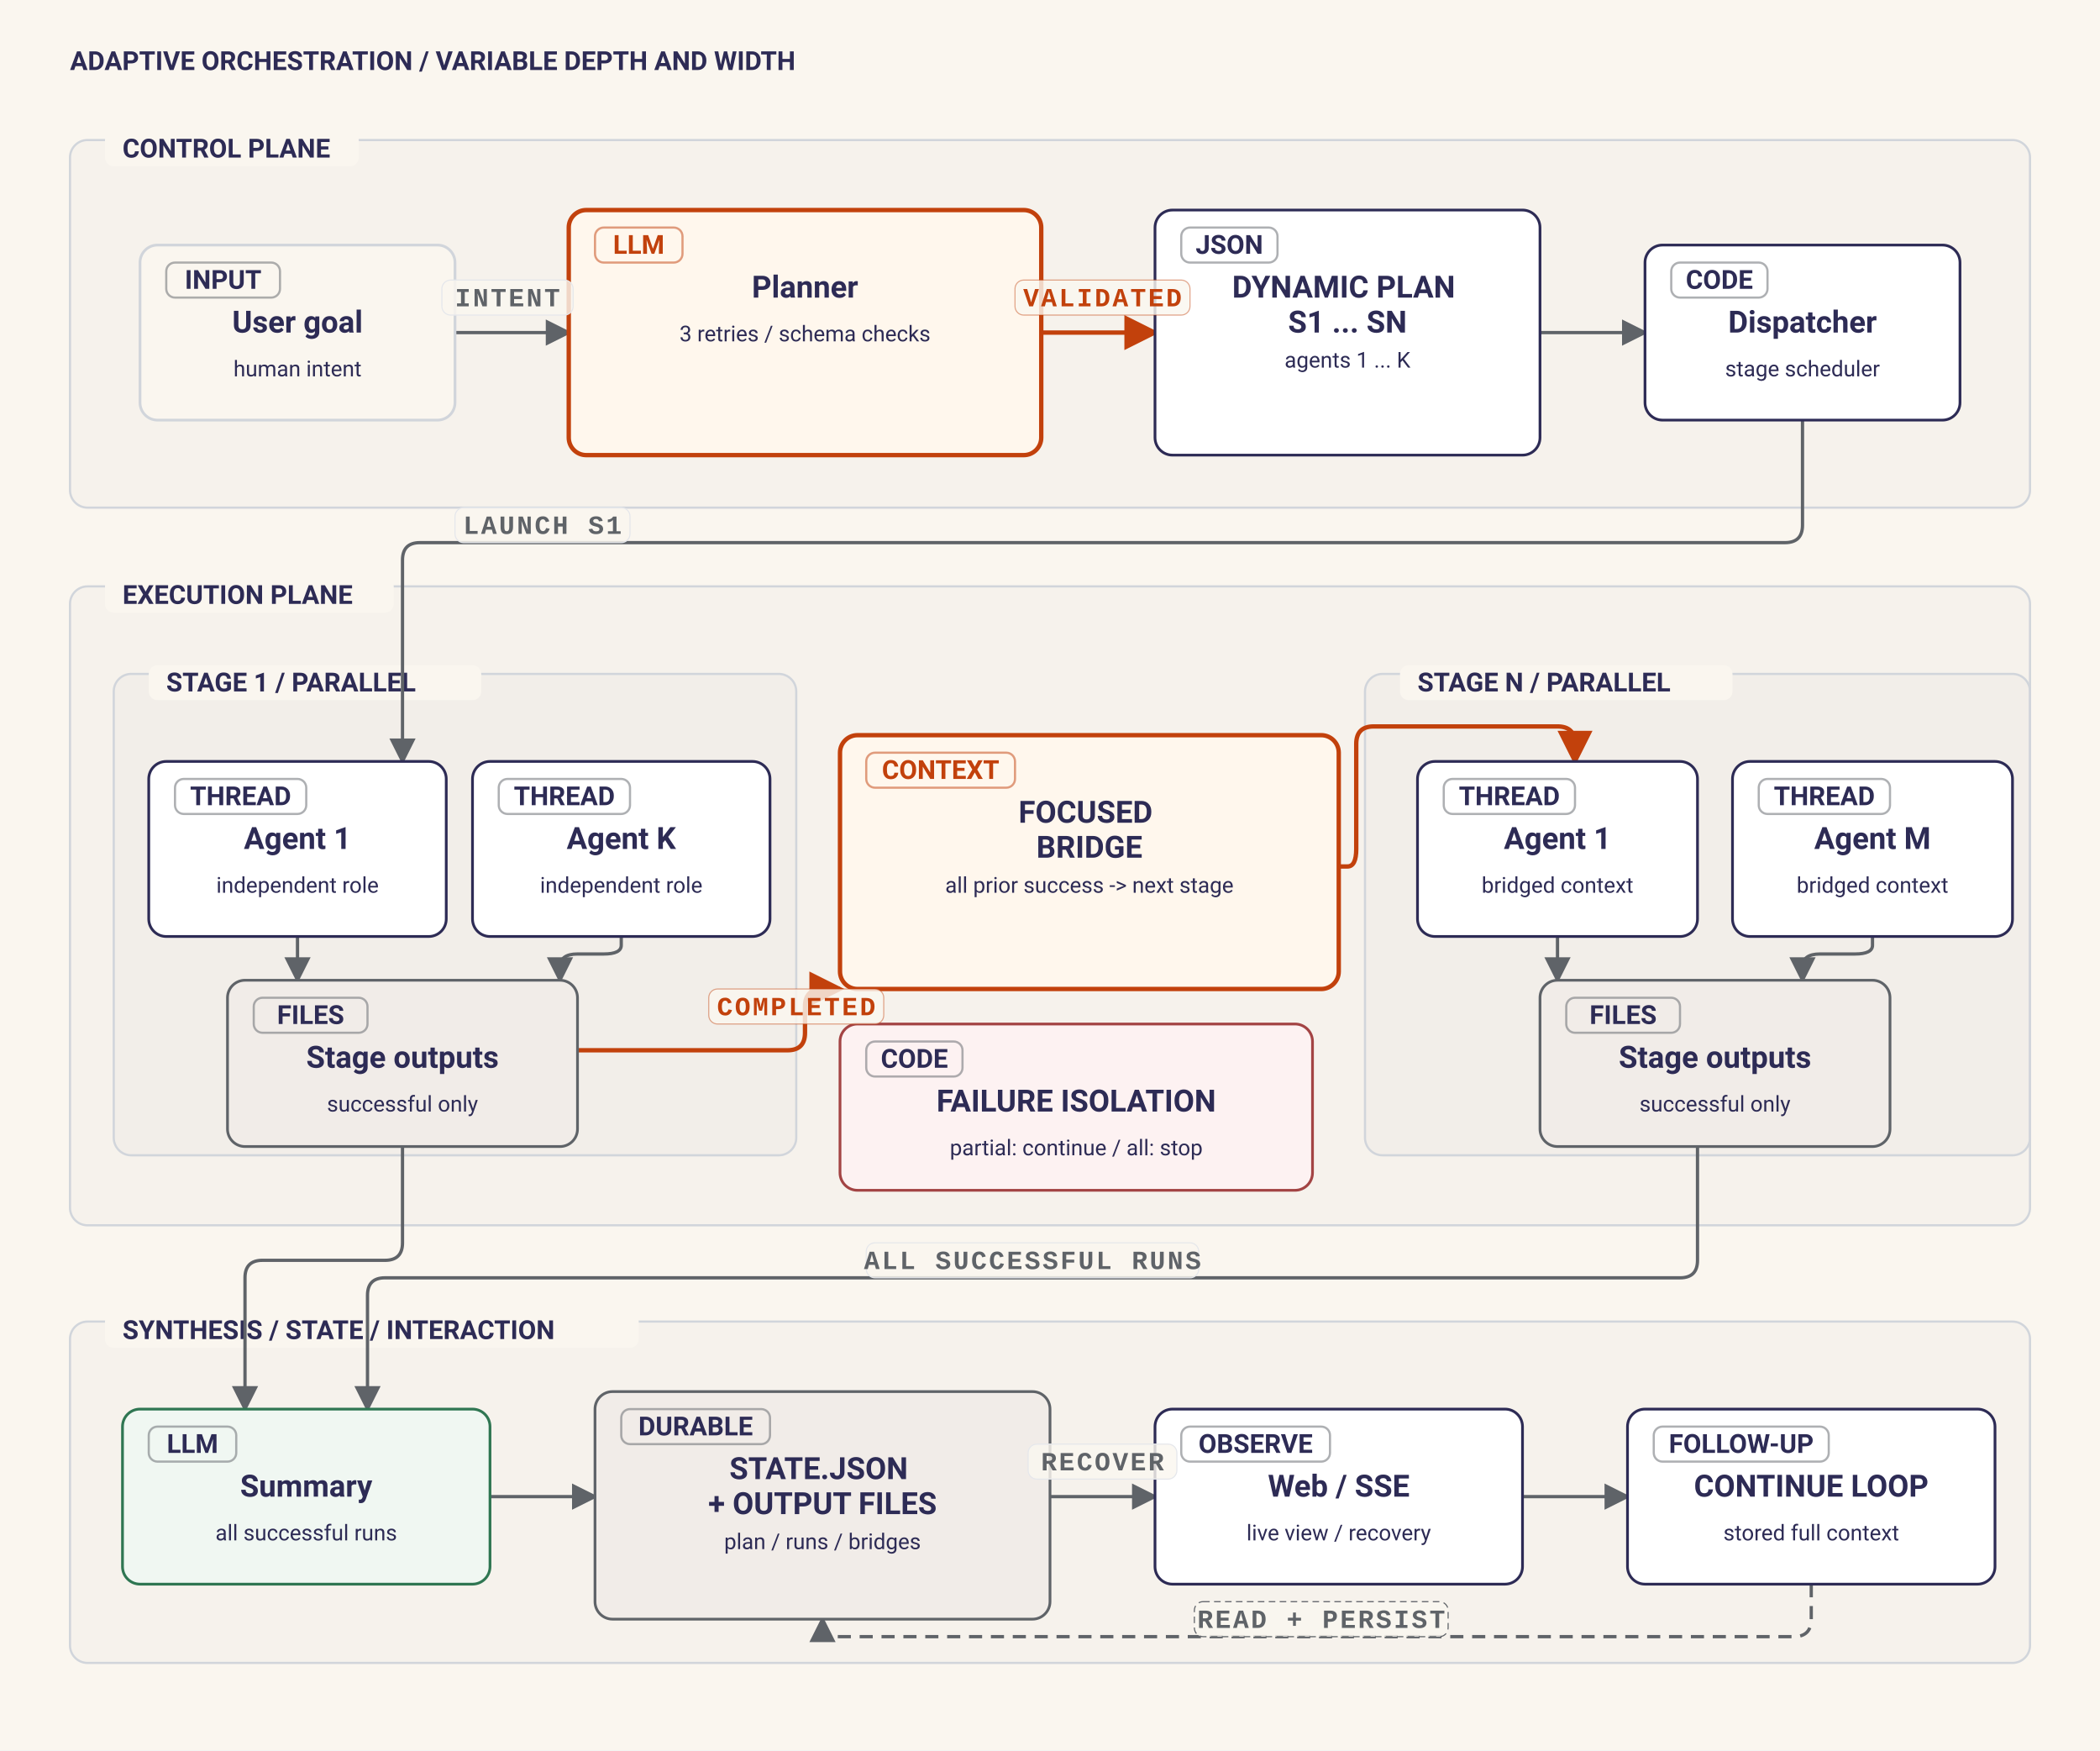
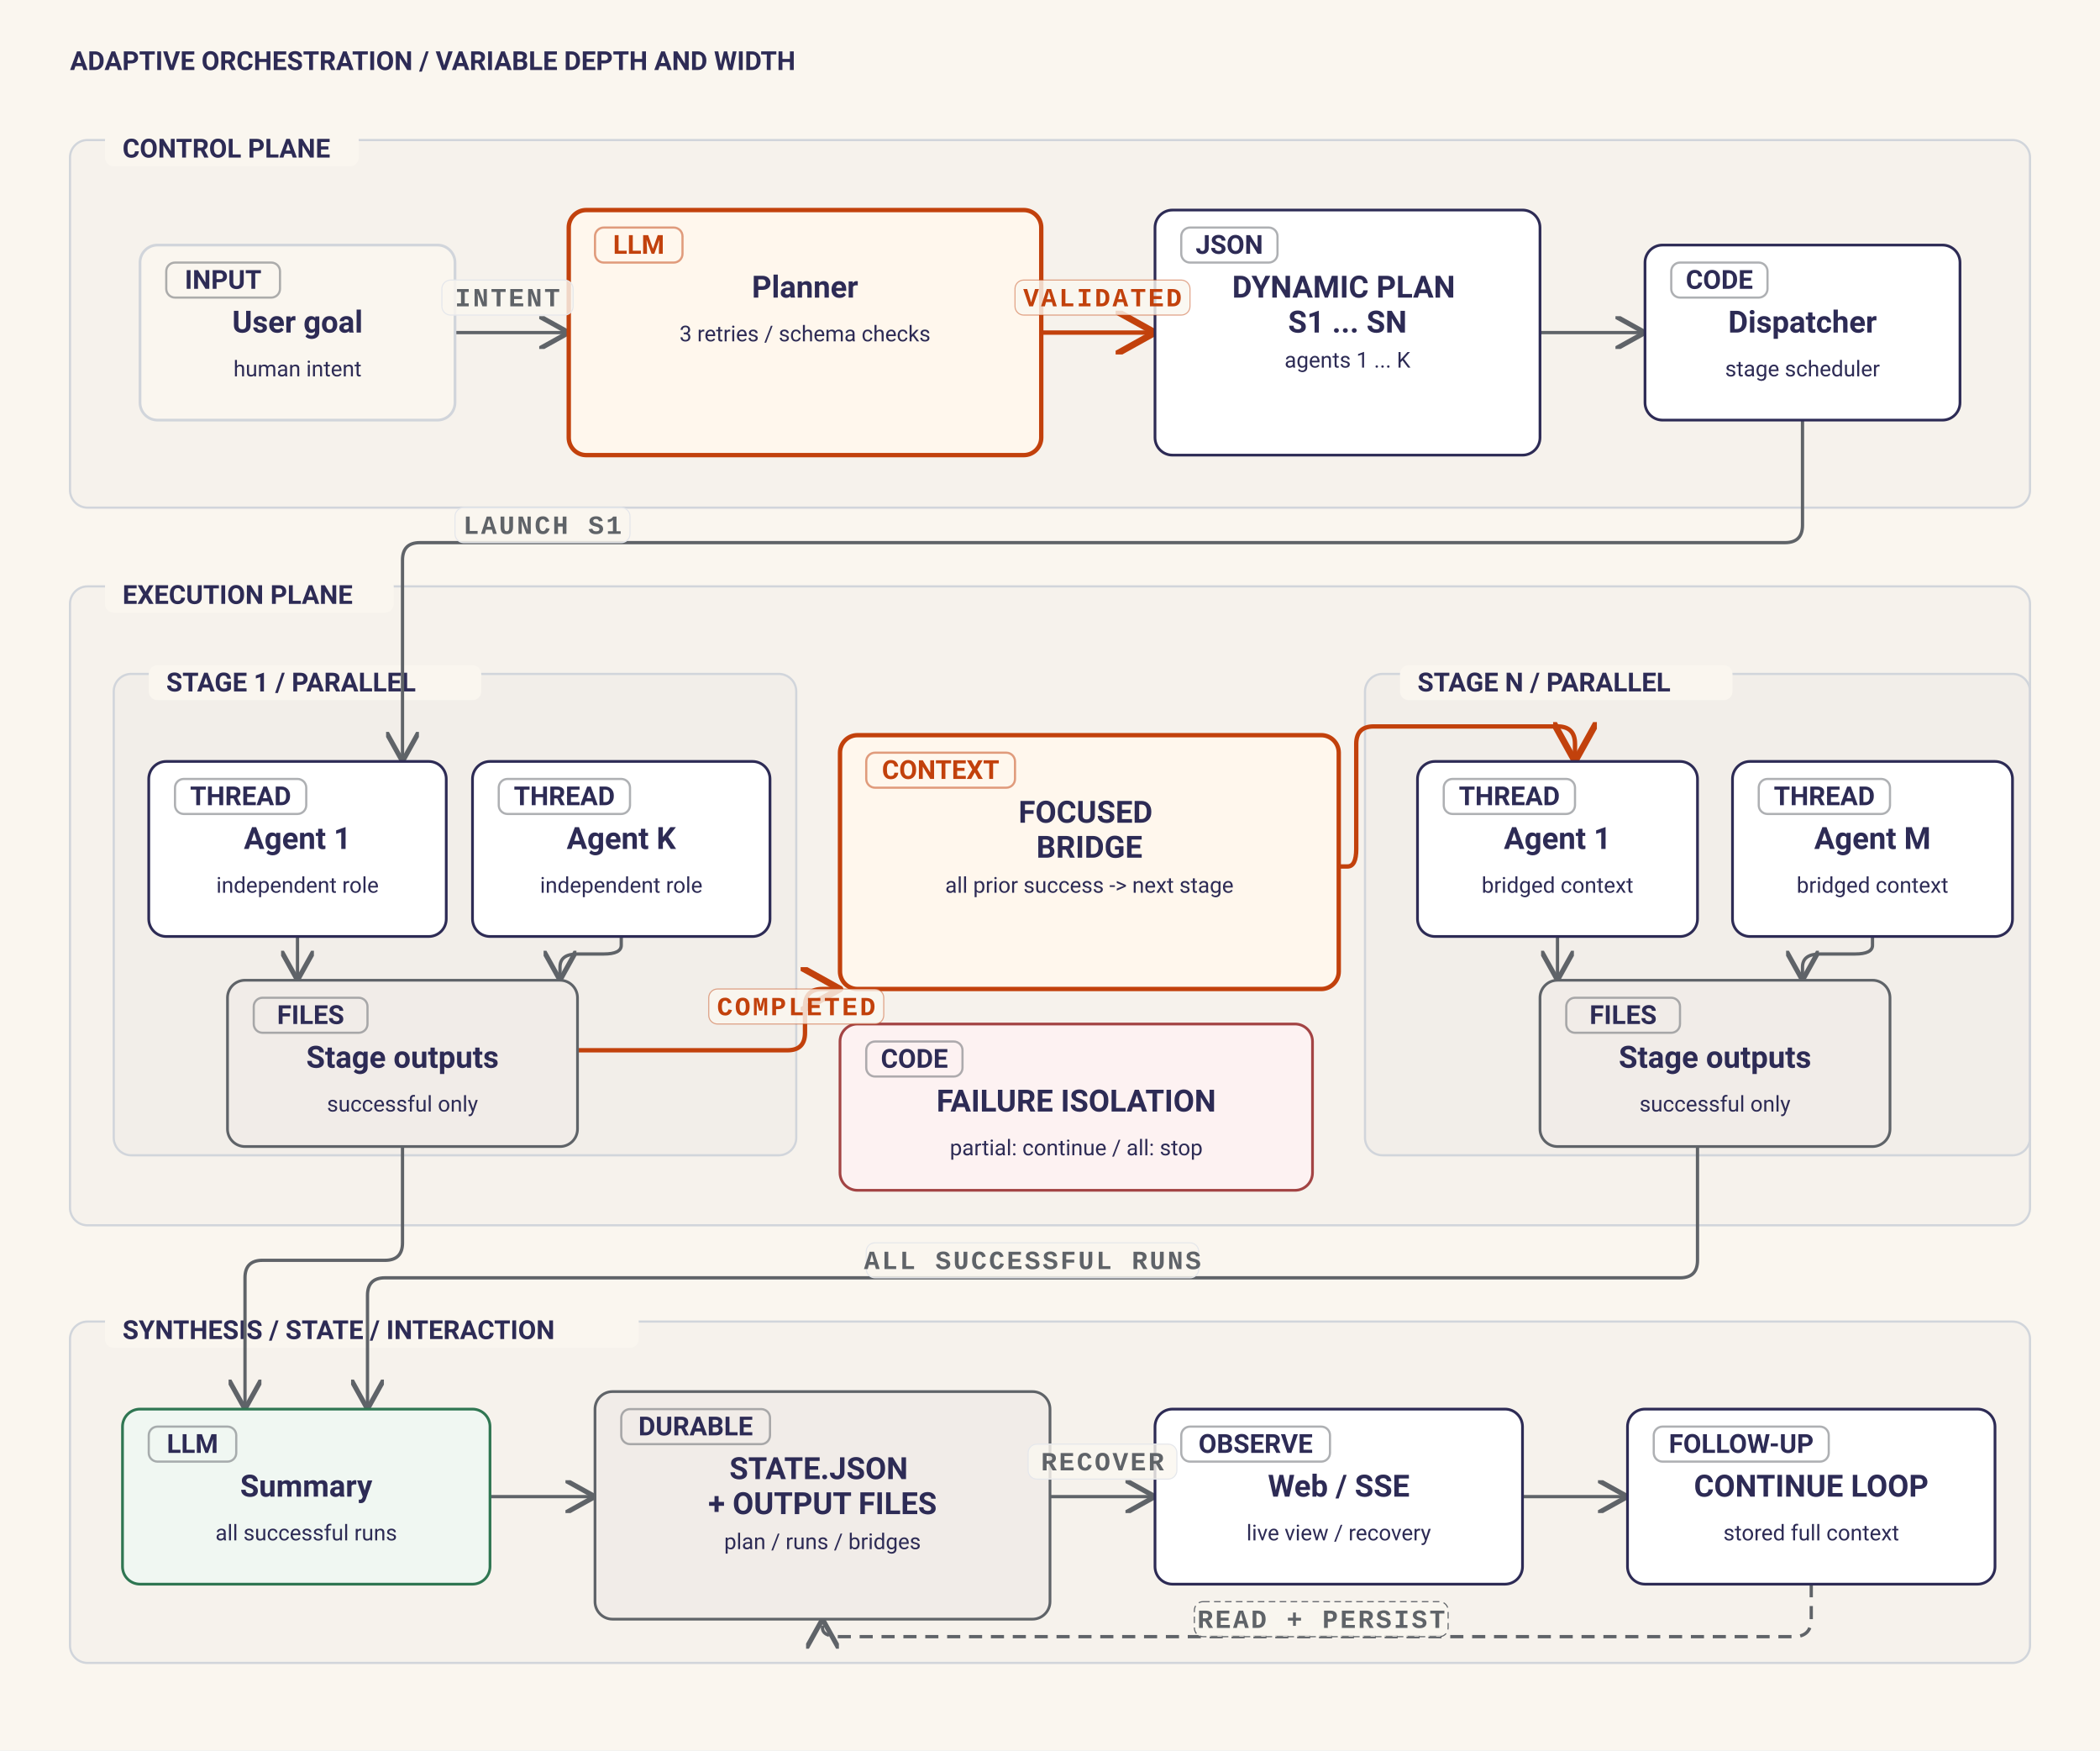
<svg xmlns="http://www.w3.org/2000/svg" class="editorial-diagram editorial-diagram-collaborate diagram-typography-expanded" viewBox="0 0 960 800" width="100%" role="img" aria-labelledby="collaborate-title collaborate-desc" preserveAspectRatio="xMidYMid meet">
  <defs>
-     <marker id="collaborate-arrow-default" markerWidth="8" markerHeight="8" refX="7" refY="4" orient="auto">
-       <path d="M0,0 L8,4 L0,8 Z" fill="#5f6368" />
+     <marker id="collaborate-arrow-default" markerWidth="10" markerHeight="10" refX="9" refY="5" orient="auto">
+       <path d="M0,0 L9,5 L0,10" fill="none" stroke="#5f6368" stroke-width="1.5" stroke-linecap="round" stroke-linejoin="round" />
    </marker>
-     <marker id="collaborate-arrow-accent" markerWidth="8" markerHeight="8" refX="7" refY="4" orient="auto">
-       <path d="M0,0 L8,4 L0,8 Z" fill="#c2410c" />
+     <marker id="collaborate-arrow-accent" markerWidth="10" markerHeight="10" refX="9" refY="5" orient="auto">
+       <path d="M0,0 L9,5 L0,10" fill="none" stroke="#c2410c" stroke-width="1.5" stroke-linecap="round" stroke-linejoin="round" />
    </marker>
-     <marker id="collaborate-arrow-success" markerWidth="8" markerHeight="8" refX="7" refY="4" orient="auto">
-       <path d="M0,0 L8,4 L0,8 Z" fill="#2f7652" />
+     <marker id="collaborate-arrow-success" markerWidth="10" markerHeight="10" refX="9" refY="5" orient="auto">
+       <path d="M0,0 L9,5 L0,10" fill="none" stroke="#2f7652" stroke-width="1.5" stroke-linecap="round" stroke-linejoin="round" />
    </marker>
-     <marker id="collaborate-arrow-danger" markerWidth="8" markerHeight="8" refX="7" refY="4" orient="auto">
-       <path d="M0,0 L8,4 L0,8 Z" fill="#a34444" />
+     <marker id="collaborate-arrow-danger" markerWidth="10" markerHeight="10" refX="9" refY="5" orient="auto">
+       <path d="M0,0 L9,5 L0,10" fill="none" stroke="#a34444" stroke-width="1.5" stroke-linecap="round" stroke-linejoin="round" />
    </marker>
  </defs>
  <style>
.editorial-diagram text{font-family:-apple-system,BlinkMacSystemFont,'Segoe UI',Roboto,'Noto Sans SC',sans-serif;fill:#2d2b55;letter-spacing:0}
.zone&gt;rect:first-child{fill:#2d2b55;fill-opacity:.018;stroke:#d1d5db;stroke-width:1}
.zone-label-mask{fill:#faf6ef}
.connector-label rect{fill:#faf6ef;fill-opacity:.82}
.zone-label,.node-tag,.connector-label text,.label-eyebrow{font-family:'SFMono-Regular',Consolas,'Liberation Mono','Noto Sans Mono CJK SC',monospace;font-size:11px;font-weight:600;letter-spacing:.08em;fill:#5f6368}
.lane rect{fill:#faf6ef;stroke:#e5e7eb;stroke-width:1}.lane-tinted rect{fill:#2d2b55;fill-opacity:.018}
.lane line{stroke:#d1d5db;stroke-width:1}.lane-label{font-family:'SFMono-Regular',Consolas,'Liberation Mono','Noto Sans Mono CJK SC',monospace;font-size:11px;font-weight:600;fill:#5f6368;letter-spacing:.06em}
.connector{fill:none;stroke:#5f6368;stroke-width:1.5}
.connector-accent{stroke:#c2410c;stroke-width:2}
.connector-success{stroke:#2f7652}.connector-danger{stroke:#a34444}
.connector-dashed{stroke-dasharray:6 4}
.node-mask,.decision-mask{fill:#faf6ef;stroke:none}
.node-box{fill:#ffffff;stroke:#2d2b55;stroke-width:1.25}
.node-muted .node-box{fill:#faf6ef;stroke:#d1d5db}
.node-store .node-box{fill:#2d2b55;fill-opacity:.045;stroke:#5f6368}
.node-optional .node-box{fill:#faf6ef;stroke:#d1d5db;stroke-dasharray:6 4}
.node-focal .node-box{fill:#fff7ed;stroke:#c2410c;stroke-width:2}
.node-success .node-box{fill:#f0f7f2;stroke:#2f7652}
.node-danger .node-box{fill:#fdf2f2;stroke:#a34444}
.node-tag-box{fill:none;stroke:#5f6368;stroke-opacity:.5}
.node-focal .node-tag-box{stroke:#c2410c}.node-focal .node-tag{fill:#c2410c}
.node-title,.decision-title{font-size:13px;font-weight:650}
.node-subtitle,.decision-subtitle{font-family:'SFMono-Regular',Consolas,'Liberation Mono','Noto Sans Mono CJK SC',monospace;font-size:10px;fill:#5f6368}
.decision-box{fill:#ffffff;stroke:#2d2b55;stroke-width:1.25}
.decision-focal .decision-box{fill:#fff7ed;stroke:#c2410c;stroke-width:2}
.connector-label rect{stroke:#e5e7eb;stroke-width:.5}
.connector-label-accent rect{stroke:#c2410c;stroke-opacity:.45}.connector-label-accent text{fill:#c2410c}
.connector-label-success rect{stroke:#2f7652;stroke-opacity:.45}.connector-label-success text{fill:#2f7652}
.connector-label-danger rect{stroke:#a34444;stroke-opacity:.45}.connector-label-danger text{fill:#a34444}
.connector-label-dashed rect{stroke:#5f6368;stroke-dasharray:3 2}.connector-label-dashed text{fill:#5f6368}
.annotation line{stroke:#c2410c;stroke-width:2}.annotation text{font-size:12px;font-style:italic}
.label-metric{font-family:'SFMono-Regular',Consolas,'Liberation Mono','Noto Sans Mono CJK SC',monospace;font-size:12px;font-weight:600;fill:#c2410c}
.step-header rect{fill:#2d2b55;fill-opacity:.1}.step-header text{font-family:'SFMono-Regular',Consolas,'Liberation Mono','Noto Sans Mono CJK SC',monospace;font-size:11px;font-weight:600;fill:#5f6368}
.step-header .step-label{letter-spacing:.06em}.step-focal rect{fill:#f97316;fill-opacity:.16}.step-focal text{fill:#c2410c}
.diagram-typography-expanded .zone-label,.diagram-typography-expanded .node-tag,.diagram-typography-expanded .connector-label text,.diagram-typography-expanded .label-eyebrow{font-size:12px}
.diagram-typography-expanded .node-title,.diagram-typography-expanded .decision-title{font-size:14px}
.diagram-typography-expanded .node-subtitle,.diagram-typography-expanded .decision-subtitle{font-size:10px}
.diagram-typography-expanded .annotation text{font-size:13px}
</style>
  <rect width="960" height="800" fill="#faf6ef" />
  <g class="zone">
    <rect x="32" y="64" width="896" height="168" rx="8" />
    <rect class="zone-label-mask" x="48" y="60" width="116" height="16" rx="4" />
    <text class="zone-label" x="56" y="72">CONTROL PLANE</text>
  </g>
  <g class="zone">
    <rect x="32" y="268" width="896" height="292" rx="8" />
    <rect class="zone-label-mask" x="48" y="264" width="132" height="16" rx="4" />
    <text class="zone-label" x="56" y="276">EXECUTION PLANE</text>
  </g>
  <g class="zone">
    <rect x="52" y="308" width="312" height="220" rx="8" />
    <rect class="zone-label-mask" x="68" y="304" width="152" height="16" rx="4" />
    <text class="zone-label" x="76" y="316">STAGE 1 / PARALLEL</text>
  </g>
  <g class="zone">
    <rect x="624" y="308" width="304" height="220" rx="8" />
    <rect class="zone-label-mask" x="640" y="304" width="152" height="16" rx="4" />
    <text class="zone-label" x="648" y="316">STAGE N / PARALLEL</text>
  </g>
  <g class="zone">
    <rect x="32" y="604" width="896" height="156" rx="8" />
    <rect class="zone-label-mask" x="48" y="600" width="244" height="16" rx="4" />
    <text class="zone-label" x="56" y="612">SYNTHESIS / STATE / INTERACTION</text>
  </g>
  <path class="connector connector-default" d="M 208 152 L 260 152" marker-end="url(#collaborate-arrow-default)" />
  <path class="connector connector-accent" d="M 476 152 L 528 152" marker-end="url(#collaborate-arrow-accent)" />
  <path class="connector connector-default" d="M 704 152 L 752 152" marker-end="url(#collaborate-arrow-default)" />
  <path class="connector connector-default" d="M 136 428 L 136 448" marker-end="url(#collaborate-arrow-default)" />
  <path class="connector connector-default" d="M 284 428 L 284 432 Q 284 436 276 436 L 264 436 Q 256 436 256 442 L 256 448" marker-end="url(#collaborate-arrow-default)" />
  <path class="connector connector-default" d="M 712 428 L 712 448" marker-end="url(#collaborate-arrow-default)" />
  <path class="connector connector-default" d="M 856 428 L 856 432 Q 856 436 848 436 L 832 436 Q 824 436 824 442 L 824 448" marker-end="url(#collaborate-arrow-default)" />
  <path class="connector connector-default" d="M 824 192 L 824 240 Q 824 248 816 248 L 192 248 Q 184 248 184 256 L 184 348" marker-end="url(#collaborate-arrow-default)" />
  <path class="connector connector-accent" d="M 264 480 L 360 480 Q 368 480 368 472 L 368 460 Q 368 452 376 452 L 384 452" marker-end="url(#collaborate-arrow-accent)" />
  <path class="connector connector-accent" d="M 612 396 L 616 396 Q 620 396 620 388 L 620 340 Q 620 332 628 332 L 712 332 Q 720 332 720 340 L 720 348" marker-end="url(#collaborate-arrow-accent)" />
  <path class="connector connector-default" d="M 184 524 L 184 568 Q 184 576 176 576 L 120 576 Q 112 576 112 584 L 112 644" marker-end="url(#collaborate-arrow-default)" />
  <path class="connector connector-default" d="M 776 524 L 776 576 Q 776 584 768 584 L 176 584 Q 168 584 168 592 L 168 644" marker-end="url(#collaborate-arrow-default)" />
  <path class="connector connector-default" d="M 224 684 L 272 684" marker-end="url(#collaborate-arrow-default)" />
  <path class="connector connector-default" d="M 480 684 L 528 684" marker-end="url(#collaborate-arrow-default)" />
  <path class="connector connector-default" d="M 696 684 L 744 684" marker-end="url(#collaborate-arrow-default)" />
  <path class="connector connector-dashed" d="M 828 724 L 828 740 Q 828 748 820 748 L 384 748 Q 376 748 376 744 L 376 740" marker-end="url(#collaborate-arrow-default)" />
  <g class="node node-muted">
    <rect class="node-mask" x="64" y="112" width="144" height="80" rx="8" />
    <rect class="node-box" x="64" y="112" width="144" height="80" rx="8" />
    <rect class="node-tag-box" x="76" y="120" width="52" height="16" rx="4" />
    <text class="node-tag" x="102" y="132" text-anchor="middle">INPUT</text>
    <text class="node-title" text-anchor="middle">
      <tspan x="136" y="152">User goal</tspan>
    </text>
    <text class="node-subtitle" text-anchor="middle">
      <tspan x="136" y="172">human intent</tspan>
    </text>
  </g>
  <g class="node node-focal">
    <rect class="node-mask" x="260" y="96" width="216" height="112" rx="8" />
    <rect class="node-box" x="260" y="96" width="216" height="112" rx="8" />
    <rect class="node-tag-box" x="272" y="104" width="40" height="16" rx="4" />
    <text class="node-tag" x="292" y="116" text-anchor="middle">LLM</text>
    <text class="node-title" text-anchor="middle">
      <tspan x="368" y="136">Planner</tspan>
    </text>
    <text class="node-subtitle" text-anchor="middle">
      <tspan x="368" y="156">3 retries / schema checks</tspan>
    </text>
  </g>
  <g class="node node-default">
    <rect class="node-mask" x="528" y="96" width="176" height="112" rx="8" />
    <rect class="node-box" x="528" y="96" width="176" height="112" rx="8" />
    <rect class="node-tag-box" x="540" y="104" width="44" height="16" rx="4" />
    <text class="node-tag" x="562" y="116" text-anchor="middle">JSON</text>
    <text class="node-title" text-anchor="middle">
      <tspan x="616" y="136">DYNAMIC PLAN</tspan>
      <tspan x="616" y="152">S1 ... SN</tspan>
    </text>
    <text class="node-subtitle" text-anchor="middle">
      <tspan x="616" y="168">agents 1 ... K</tspan>
    </text>
  </g>
  <g class="node node-default">
    <rect class="node-mask" x="752" y="112" width="144" height="80" rx="8" />
    <rect class="node-box" x="752" y="112" width="144" height="80" rx="8" />
    <rect class="node-tag-box" x="764" y="120" width="44" height="16" rx="4" />
    <text class="node-tag" x="786" y="132" text-anchor="middle">CODE</text>
    <text class="node-title" text-anchor="middle">
      <tspan x="824" y="152">Dispatcher</tspan>
    </text>
    <text class="node-subtitle" text-anchor="middle">
      <tspan x="824" y="172">stage scheduler</tspan>
    </text>
  </g>
  <g class="node node-default">
    <rect class="node-mask" x="68" y="348" width="136" height="80" rx="8" />
    <rect class="node-box" x="68" y="348" width="136" height="80" rx="8" />
    <rect class="node-tag-box" x="80" y="356" width="60" height="16" rx="4" />
    <text class="node-tag" x="110" y="368" text-anchor="middle">THREAD</text>
    <text class="node-title" text-anchor="middle">
      <tspan x="136" y="388">Agent 1</tspan>
    </text>
    <text class="node-subtitle" text-anchor="middle">
      <tspan x="136" y="408">independent role</tspan>
    </text>
  </g>
  <g class="node node-default">
    <rect class="node-mask" x="216" y="348" width="136" height="80" rx="8" />
    <rect class="node-box" x="216" y="348" width="136" height="80" rx="8" />
    <rect class="node-tag-box" x="228" y="356" width="60" height="16" rx="4" />
    <text class="node-tag" x="258" y="368" text-anchor="middle">THREAD</text>
    <text class="node-title" text-anchor="middle">
      <tspan x="284" y="388">Agent K</tspan>
    </text>
    <text class="node-subtitle" text-anchor="middle">
      <tspan x="284" y="408">independent role</tspan>
    </text>
  </g>
  <g class="node node-store">
    <rect class="node-mask" x="104" y="448" width="160" height="76" rx="8" />
    <rect class="node-box" x="104" y="448" width="160" height="76" rx="8" />
    <rect class="node-tag-box" x="116" y="456" width="52" height="16" rx="4" />
    <text class="node-tag" x="142" y="468" text-anchor="middle">FILES</text>
    <text class="node-title" text-anchor="middle">
      <tspan x="184" y="488">Stage outputs</tspan>
    </text>
    <text class="node-subtitle" text-anchor="middle">
      <tspan x="184" y="508">successful only</tspan>
    </text>
  </g>
  <g class="node node-focal">
    <rect class="node-mask" x="384" y="336" width="228" height="116" rx="8" />
    <rect class="node-box" x="384" y="336" width="228" height="116" rx="8" />
    <rect class="node-tag-box" x="396" y="344" width="68" height="16" rx="4" />
    <text class="node-tag" x="430" y="356" text-anchor="middle">CONTEXT</text>
    <text class="node-title" text-anchor="middle">
      <tspan x="498" y="376">FOCUSED</tspan>
      <tspan x="498" y="392">BRIDGE</tspan>
    </text>
    <text class="node-subtitle" text-anchor="middle">
      <tspan x="498" y="408">all prior success -&gt; next stage</tspan>
    </text>
  </g>
  <g class="node node-danger">
    <rect class="node-mask" x="384" y="468" width="216" height="76" rx="8" />
    <rect class="node-box" x="384" y="468" width="216" height="76" rx="8" />
    <rect class="node-tag-box" x="396" y="476" width="44" height="16" rx="4" />
    <text class="node-tag" x="418" y="488" text-anchor="middle">CODE</text>
    <text class="node-title" text-anchor="middle">
      <tspan x="492" y="508">FAILURE ISOLATION</tspan>
    </text>
    <text class="node-subtitle" text-anchor="middle">
      <tspan x="492" y="528">partial: continue / all: stop</tspan>
    </text>
  </g>
  <g class="node node-default">
    <rect class="node-mask" x="648" y="348" width="128" height="80" rx="8" />
    <rect class="node-box" x="648" y="348" width="128" height="80" rx="8" />
    <rect class="node-tag-box" x="660" y="356" width="60" height="16" rx="4" />
    <text class="node-tag" x="690" y="368" text-anchor="middle">THREAD</text>
    <text class="node-title" text-anchor="middle">
      <tspan x="712" y="388">Agent 1</tspan>
    </text>
    <text class="node-subtitle" text-anchor="middle">
      <tspan x="712" y="408">bridged context</tspan>
    </text>
  </g>
  <g class="node node-default">
    <rect class="node-mask" x="792" y="348" width="128" height="80" rx="8" />
    <rect class="node-box" x="792" y="348" width="128" height="80" rx="8" />
    <rect class="node-tag-box" x="804" y="356" width="60" height="16" rx="4" />
    <text class="node-tag" x="834" y="368" text-anchor="middle">THREAD</text>
    <text class="node-title" text-anchor="middle">
      <tspan x="856" y="388">Agent M</tspan>
    </text>
    <text class="node-subtitle" text-anchor="middle">
      <tspan x="856" y="408">bridged context</tspan>
    </text>
  </g>
  <g class="node node-store">
    <rect class="node-mask" x="704" y="448" width="160" height="76" rx="8" />
    <rect class="node-box" x="704" y="448" width="160" height="76" rx="8" />
    <rect class="node-tag-box" x="716" y="456" width="52" height="16" rx="4" />
    <text class="node-tag" x="742" y="468" text-anchor="middle">FILES</text>
    <text class="node-title" text-anchor="middle">
      <tspan x="784" y="488">Stage outputs</tspan>
    </text>
    <text class="node-subtitle" text-anchor="middle">
      <tspan x="784" y="508">successful only</tspan>
    </text>
  </g>
  <g class="node node-success">
    <rect class="node-mask" x="56" y="644" width="168" height="80" rx="8" />
    <rect class="node-box" x="56" y="644" width="168" height="80" rx="8" />
    <rect class="node-tag-box" x="68" y="652" width="40" height="16" rx="4" />
    <text class="node-tag" x="88" y="664" text-anchor="middle">LLM</text>
    <text class="node-title" text-anchor="middle">
      <tspan x="140" y="684">Summary</tspan>
    </text>
    <text class="node-subtitle" text-anchor="middle">
      <tspan x="140" y="704">all successful runs</tspan>
    </text>
  </g>
  <g class="node node-store">
    <rect class="node-mask" x="272" y="636" width="208" height="104" rx="8" />
    <rect class="node-box" x="272" y="636" width="208" height="104" rx="8" />
    <rect class="node-tag-box" x="284" y="644" width="68" height="16" rx="4" />
    <text class="node-tag" x="318" y="656" text-anchor="middle">DURABLE</text>
    <text class="node-title" text-anchor="middle">
      <tspan x="376" y="676">STATE.JSON</tspan>
      <tspan x="376" y="692">+ OUTPUT FILES</tspan>
    </text>
    <text class="node-subtitle" text-anchor="middle">
      <tspan x="376" y="708">plan / runs / bridges</tspan>
    </text>
  </g>
  <g class="node node-default">
    <rect class="node-mask" x="528" y="644" width="168" height="80" rx="8" />
    <rect class="node-box" x="528" y="644" width="168" height="80" rx="8" />
    <rect class="node-tag-box" x="540" y="652" width="68" height="16" rx="4" />
    <text class="node-tag" x="574" y="664" text-anchor="middle">OBSERVE</text>
    <text class="node-title" text-anchor="middle">
      <tspan x="612" y="684">Web / SSE</tspan>
    </text>
    <text class="node-subtitle" text-anchor="middle">
      <tspan x="612" y="704">live view / recovery</tspan>
    </text>
  </g>
  <g class="node node-default">
    <rect class="node-mask" x="744" y="644" width="168" height="80" rx="8" />
    <rect class="node-box" x="744" y="644" width="168" height="80" rx="8" />
    <rect class="node-tag-box" x="756" y="652" width="80" height="16" rx="4" />
    <text class="node-tag" x="796" y="664" text-anchor="middle">FOLLOW-UP</text>
    <text class="node-title" text-anchor="middle">
      <tspan x="828" y="684">CONTINUE LOOP</tspan>
    </text>
    <text class="node-subtitle" text-anchor="middle">
      <tspan x="828" y="704">stored full context</tspan>
    </text>
  </g>
  <text class="label label-eyebrow" x="32" y="32" text-anchor="start">ADAPTIVE ORCHESTRATION / VARIABLE DEPTH AND WIDTH</text>
  <g class="connector-label connector-label-default">
    <rect x="202" y="128" width="60" height="16" rx="4" />
    <text x="232" y="140" text-anchor="middle">INTENT</text>
  </g>
  <g class="connector-label connector-label-accent">
    <rect x="464" y="128" width="80" height="16" rx="4" />
    <text x="504" y="140" text-anchor="middle">VALIDATED</text>
  </g>
  <g class="connector-label connector-label-default">
    <rect x="208" y="232" width="80" height="16" rx="4" />
    <text x="248" y="244" text-anchor="middle">LAUNCH S1</text>
  </g>
  <g class="connector-label connector-label-accent">
    <rect x="324" y="452" width="80" height="16" rx="4" />
    <text x="364" y="464" text-anchor="middle">COMPLETED</text>
  </g>
  <g class="connector-label connector-label-default">
    <rect x="396" y="568" width="152" height="16" rx="4" />
    <text x="472" y="580" text-anchor="middle">ALL SUCCESSFUL RUNS</text>
  </g>
  <g class="connector-label connector-label-default">
    <rect x="470" y="660" width="68" height="16" rx="4" />
    <text x="504" y="672" text-anchor="middle">RECOVER</text>
  </g>
  <g class="connector-label connector-label-dashed">
    <rect x="546" y="732" width="116" height="16" rx="4" />
    <text x="604" y="744" text-anchor="middle">READ + PERSIST</text>
  </g>
</svg>
